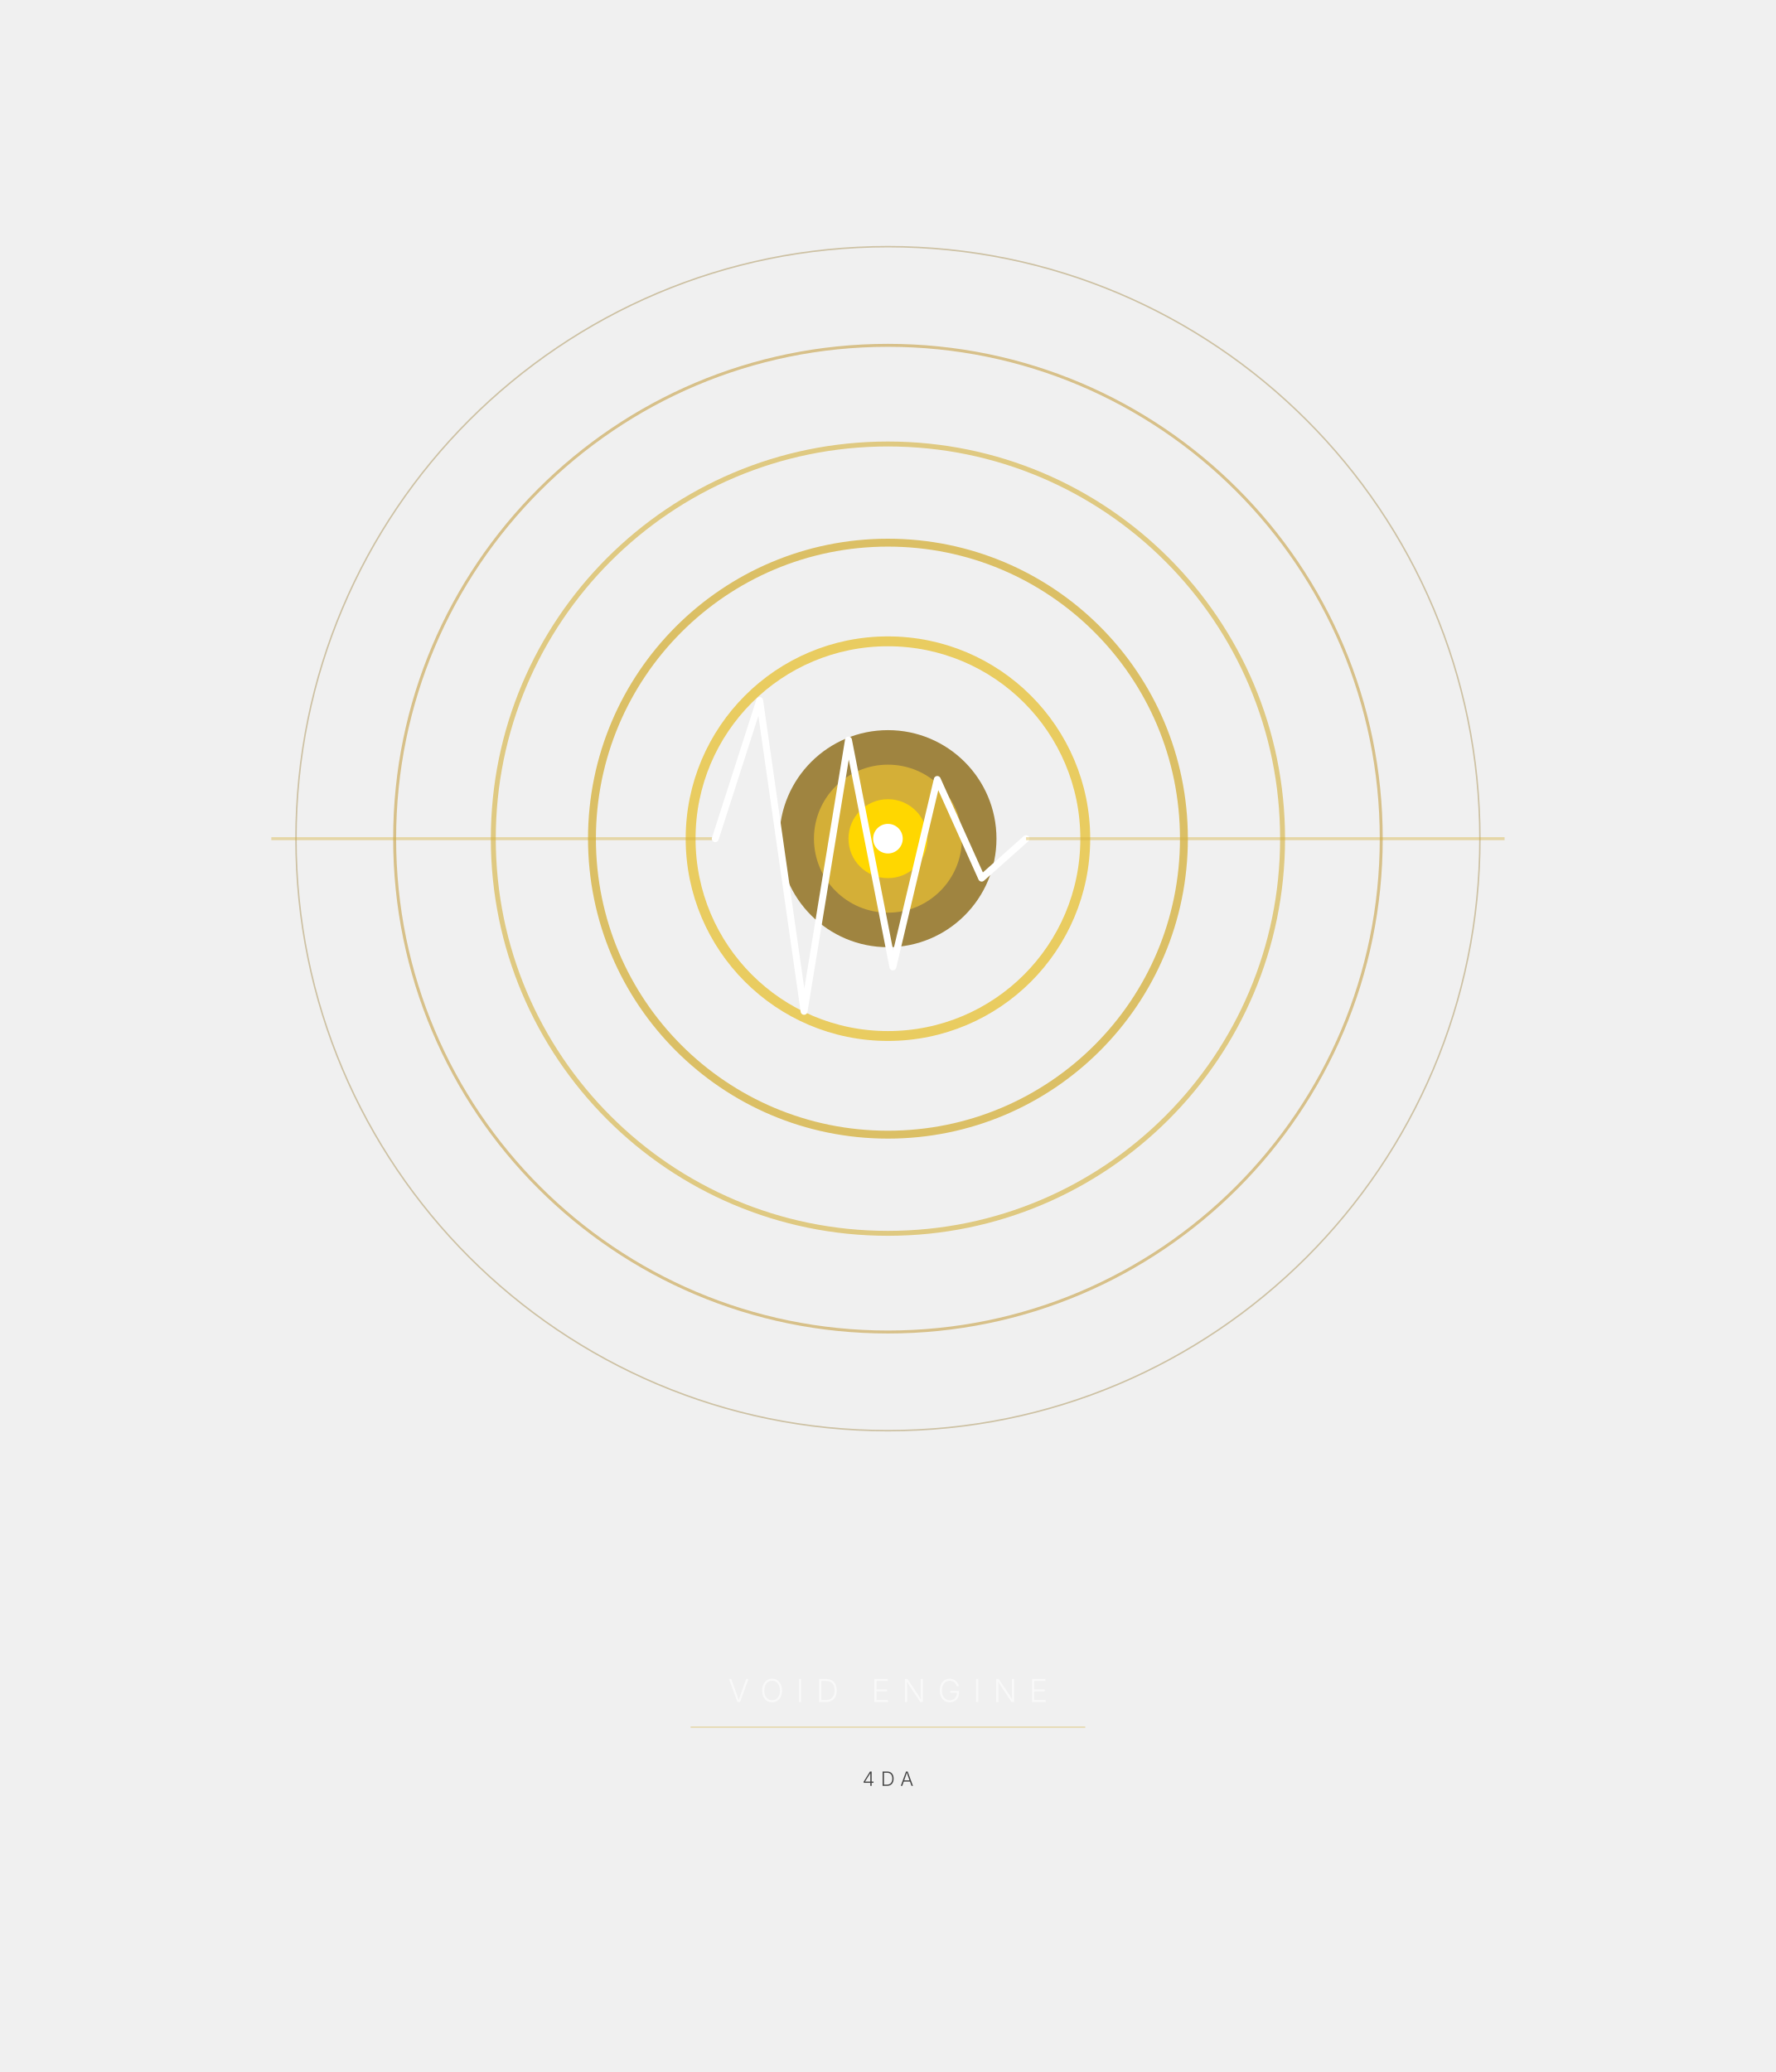
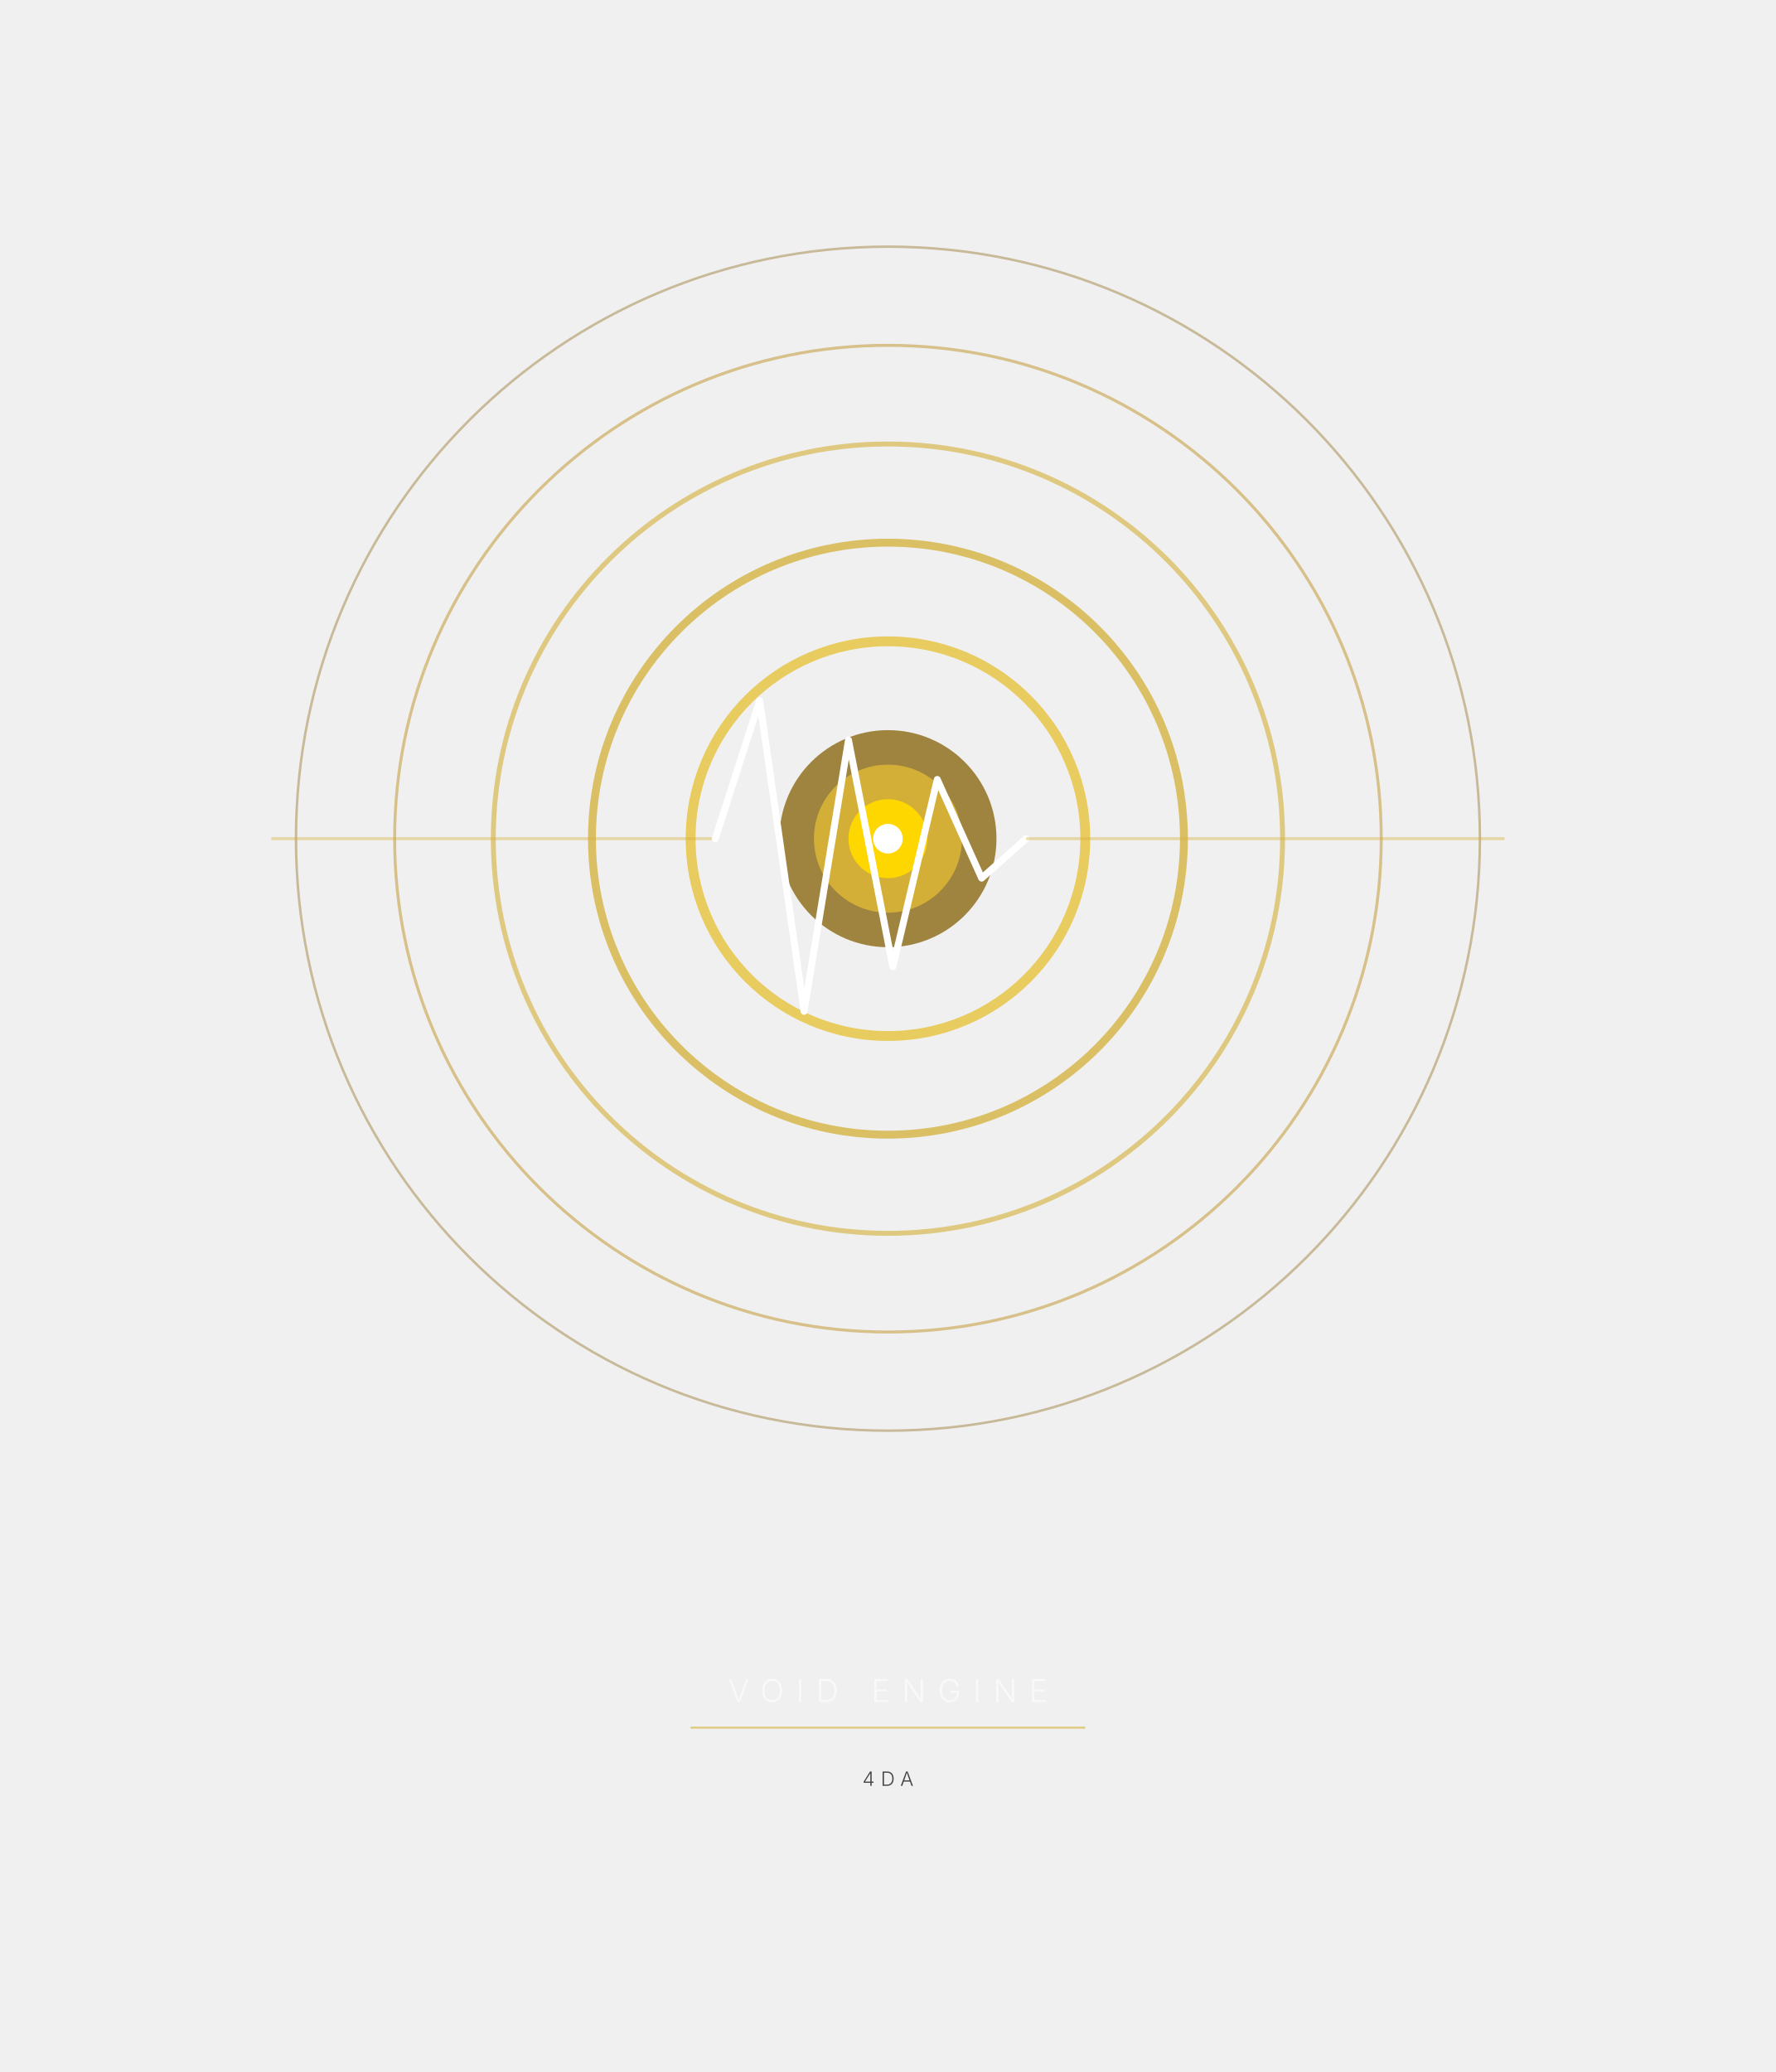
<svg xmlns="http://www.w3.org/2000/svg" viewBox="0 0 3600 4200" width="3600" height="4200">
  <g transform="translate(1800,1700)">
-     <circle r="1200" fill="none" stroke="#8B6914" stroke-width="3" opacity="0.35" />
+     <circle r="1200" fill="none" stroke="#8B6914" stroke-width="5" opacity="0.4" />
    <circle r="1000" fill="none" stroke="#B8860B" stroke-width="6" opacity="0.45" />
    <circle r="800" fill="none" stroke="#D4AF37" stroke-width="10" opacity="0.6" />
    <circle r="600" fill="none" stroke="#D4AF37" stroke-width="16" opacity="0.75" />
    <circle r="400" fill="none" stroke="#E8C547" stroke-width="20" opacity="0.85" />
    <circle r="220" fill="#8B6914" opacity="0.8" />
    <circle r="150" fill="#D4AF37" />
    <circle r="80" fill="#FFD700" />
    <circle r="30" fill="#FFFFFF" />
    <line x1="-1250" y1="0" x2="-350" y2="0" stroke="#D4AF37" stroke-width="6" opacity="0.4" />
    <polyline points="-350,0 -260,-280 -170,350 -80,-200 10,260 100,-120 190,80 280,0" fill="none" stroke="#FFFFFF" stroke-width="14" stroke-linejoin="round" stroke-linecap="round" />
    <line x1="280" y1="0" x2="1250" y2="0" stroke="#D4AF37" stroke-width="6" opacity="0.4" />
  </g>
  <text x="1800" y="3450" text-anchor="middle" font-family="'Inter', 'Helvetica Neue', Arial, sans-serif" font-size="64" font-weight="300" letter-spacing="24" fill="#FFFFFF" opacity="0.6">VOID ENGINE</text>
-   <rect x="1400" y="3500" width="800" height="2" fill="#D4AF37" opacity="0.5" />
+   <rect x="1400" y="3500" width="800" height="4" fill="#D4AF37" opacity="0.6" />
  <text x="1800" y="3620" text-anchor="middle" font-family="'Inter', 'Helvetica Neue', Arial, sans-serif" font-size="40" font-weight="300" letter-spacing="12" fill="#444444">4DA</text>
</svg>
